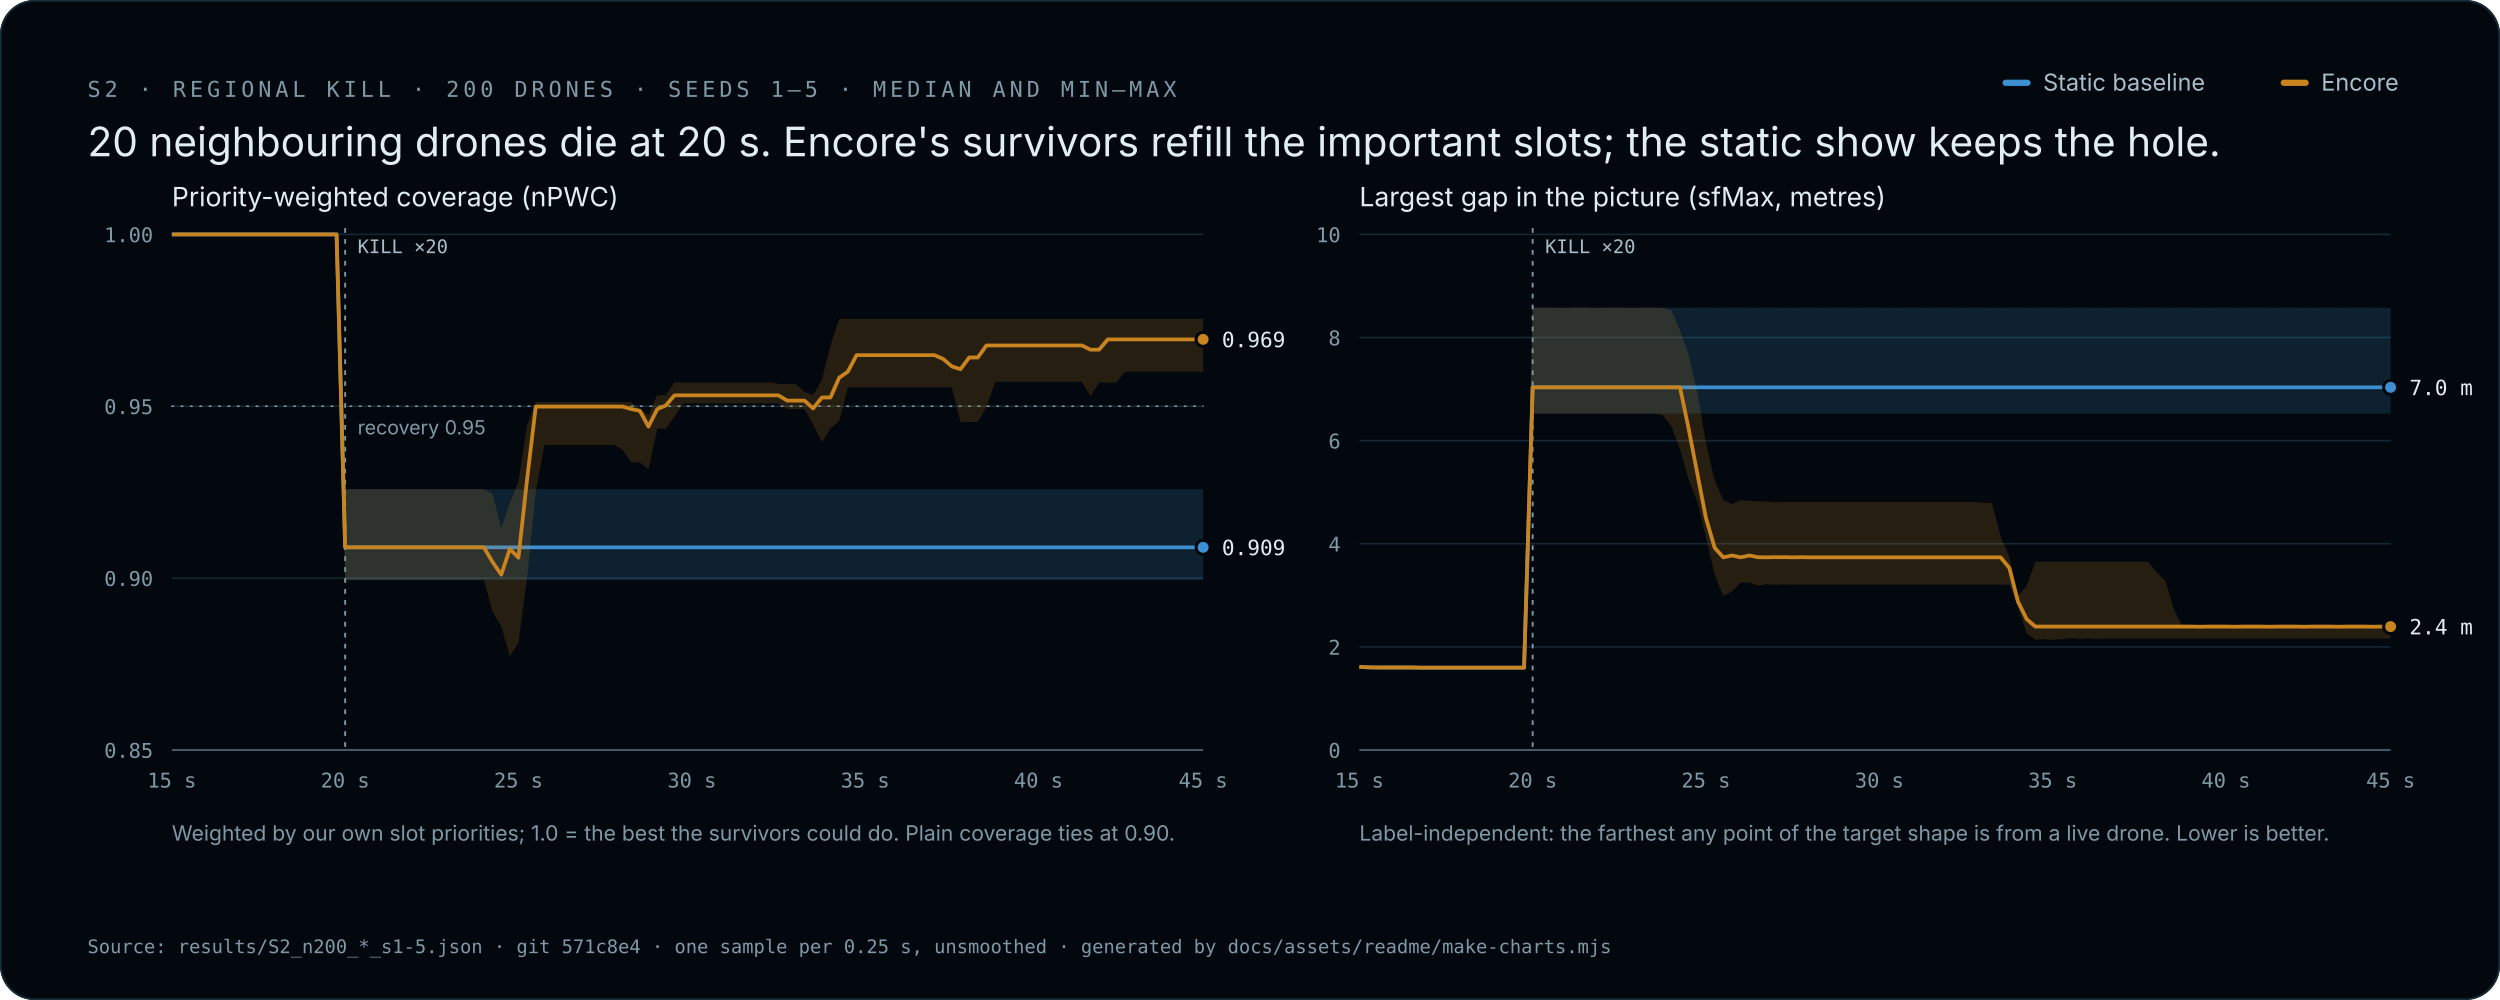
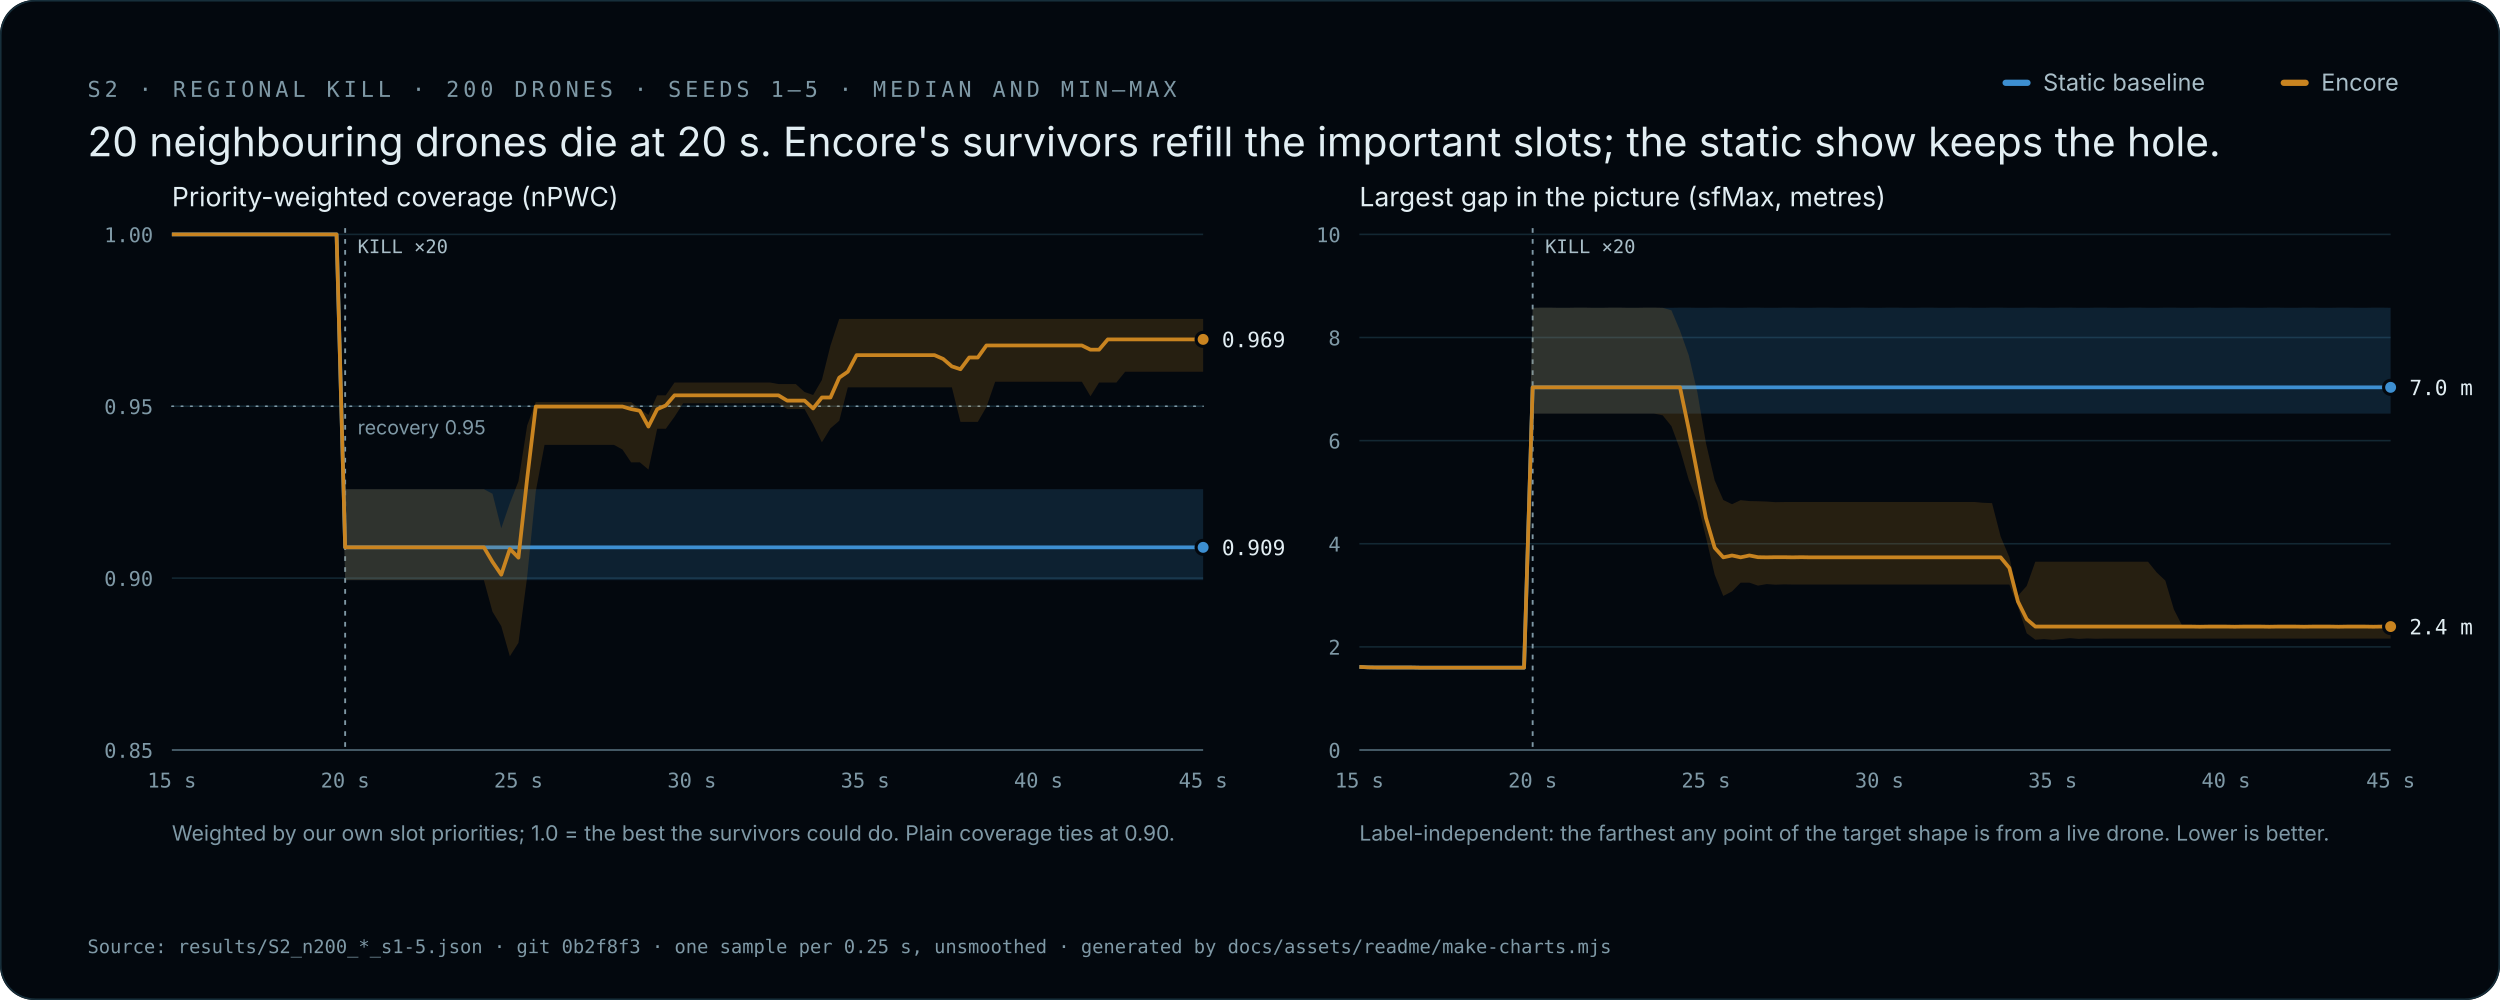
<svg xmlns="http://www.w3.org/2000/svg" viewBox="0 0 1600 640" width="1600" height="640" role="img" aria-labelledby="t d">
  <rect width="1600" height="640" rx="22" fill="#03080e" />
  <rect x="0.5" y="0.5" width="1599" height="639" rx="22" fill="none" stroke="#172f3b" />
  <text x="56" y="62" font-family="'JetBrains Mono', ui-monospace, SFMono-Regular, Menlo, Consolas, monospace" font-size="14" letter-spacing="2.5" fill="#7f99a6">S2 · REGIONAL KILL · 200 DRONES · SEEDS 1–5 · MEDIAN AND MIN–MAX</text>
  <text x="56" y="100" font-family="Inter, 'Segoe UI', Helvetica, Arial, sans-serif" font-size="26" fill="#e2eef3">20 neighbouring drones die at 20 s. Encore's survivors refill the important slots; the static show keeps the hole.</text>
  <rect x="1459.6" y="51" width="18" height="4" rx="2" fill="#c98420" />
  <text x="1485.6" y="58" font-family="Inter, 'Segoe UI', Helvetica, Arial, sans-serif" font-size="15" fill="#a9bec8">Encore</text>
  <rect x="1281.6" y="51" width="18" height="4" rx="2" fill="#3d8fd1" />
  <text x="1307.6" y="58" font-family="Inter, 'Segoe UI', Helvetica, Arial, sans-serif" font-size="15" fill="#a9bec8">Static baseline</text>
  <g transform="translate(110 150)">
    <text x="0" y="-18" font-family="Inter, 'Segoe UI', Helvetica, Arial, sans-serif" font-size="17" fill="#e2eef3">Priority-weighted coverage (nPWC)</text>
    <path d="M0 330H660" stroke="#132833" stroke-width="1" />
    <text x="-12" y="335" text-anchor="end" font-family="'JetBrains Mono', ui-monospace, SFMono-Regular, Menlo, Consolas, monospace" font-size="13" fill="#7f99a6">0.85</text>
    <path d="M0 220H660" stroke="#132833" stroke-width="1" />
    <text x="-12" y="225" text-anchor="end" font-family="'JetBrains Mono', ui-monospace, SFMono-Regular, Menlo, Consolas, monospace" font-size="13" fill="#7f99a6">0.90</text>
    <path d="M0 110H660" stroke="#132833" stroke-width="1" />
    <text x="-12" y="115" text-anchor="end" font-family="'JetBrains Mono', ui-monospace, SFMono-Regular, Menlo, Consolas, monospace" font-size="13" fill="#7f99a6">0.95</text>
    <path d="M0 0H660" stroke="#132833" stroke-width="1" />
    <text x="-12" y="5" text-anchor="end" font-family="'JetBrains Mono', ui-monospace, SFMono-Regular, Menlo, Consolas, monospace" font-size="13" fill="#7f99a6">1.00</text>
    <text x="0" y="354" text-anchor="middle" font-family="'JetBrains Mono', ui-monospace, SFMono-Regular, Menlo, Consolas, monospace" font-size="13" fill="#7f99a6">15 s</text>
    <text x="110.9" y="354" text-anchor="middle" font-family="'JetBrains Mono', ui-monospace, SFMono-Regular, Menlo, Consolas, monospace" font-size="13" fill="#7f99a6">20 s</text>
    <text x="221.8" y="354" text-anchor="middle" font-family="'JetBrains Mono', ui-monospace, SFMono-Regular, Menlo, Consolas, monospace" font-size="13" fill="#7f99a6">25 s</text>
    <text x="332.8" y="354" text-anchor="middle" font-family="'JetBrains Mono', ui-monospace, SFMono-Regular, Menlo, Consolas, monospace" font-size="13" fill="#7f99a6">30 s</text>
    <text x="443.7" y="354" text-anchor="middle" font-family="'JetBrains Mono', ui-monospace, SFMono-Regular, Menlo, Consolas, monospace" font-size="13" fill="#7f99a6">35 s</text>
    <text x="554.6" y="354" text-anchor="middle" font-family="'JetBrains Mono', ui-monospace, SFMono-Regular, Menlo, Consolas, monospace" font-size="13" fill="#7f99a6">40 s</text>
    <text x="660" y="354" text-anchor="middle" font-family="'JetBrains Mono', ui-monospace, SFMono-Regular, Menlo, Consolas, monospace" font-size="13" fill="#7f99a6">45 s</text>
    <path d="M110.9 -4V330" stroke="#7f99a6" stroke-width="1.2" stroke-dasharray="3 4" />
    <text x="118.9" y="12" font-family="'JetBrains Mono', ui-monospace, SFMono-Regular, Menlo, Consolas, monospace" font-size="12" fill="#a9bec8">KILL ×20</text>
    <path d="M0 110H660" stroke="#7f99a6" stroke-width="1" stroke-dasharray="1 5" stroke-linecap="round" />
    <text x="118.9" y="128" font-family="Inter, 'Segoe UI', Helvetica, Arial, sans-serif" font-size="12.5" fill="#7f99a6">recovery 0.95</text>
    <path d="M0 0L5.5 0L11.1 0L16.6 0L22.2 0L27.7 0L33.3 0L38.8 0L44.4 0L49.9 0L55.5 0L61 0L66.6 0L72.1 0L77.6 0L83.2 0L88.7 0L94.3 0L99.8 0L105.4 0L110.9 163.1L116.5 163.1L122 163.1L127.6 163.1L133.1 163.1L138.7 163.1L144.2 163.1L149.7 163.1L155.3 163.1L160.8 163.1L166.4 163.1L171.9 163.1L177.5 163.1L183 163.1L188.6 163.1L194.1 163.1L199.7 163.1L205.2 163.1L210.8 163.1L216.3 163.1L221.8 163.1L227.4 163.1L232.9 163.1L238.5 163.1L244 163.1L249.6 163.1L255.1 163.1L260.7 163.1L266.2 163.1L271.8 163.1L277.3 163.1L282.9 163.1L288.4 163.1L293.9 163.1L299.5 163.1L305 163.1L310.6 163.1L316.1 163.1L321.7 163.1L327.2 163.1L332.8 163.1L338.3 163.1L343.9 163.1L349.4 163.1L355 163.1L360.5 163.1L366.1 163.1L371.6 163.1L377.1 163.1L382.7 163.1L388.2 163.1L393.8 163.1L399.3 163.1L404.9 163.1L410.4 163.1L416 163.1L421.5 163.1L427.1 163.1L432.6 163.1L438.2 163.1L443.7 163.1L449.2 163.1L454.8 163.1L460.3 163.1L465.9 163.1L471.4 163.1L477 163.1L482.5 163.1L488.1 163.1L493.6 163.1L499.2 163.1L504.7 163.1L510.3 163.1L515.8 163.1L521.3 163.1L526.9 163.1L532.4 163.1L538 163.1L543.5 163.1L549.1 163.1L554.6 163.1L560.2 163.1L565.7 163.1L571.3 163.1L576.8 163.1L582.4 163.1L587.9 163.1L593.4 163.1L599 163.1L604.5 163.1L610.1 163.1L615.6 163.1L621.2 163.1L626.7 163.1L632.3 163.1L637.8 163.1L643.4 163.1L648.9 163.1L654.5 163.1L660 163.1L660 221.3L654.5 221.3L648.9 221.3L643.4 221.3L637.8 221.3L632.3 221.3L626.7 221.3L621.2 221.3L615.6 221.3L610.1 221.3L604.5 221.3L599 221.3L593.4 221.3L587.9 221.3L582.4 221.3L576.8 221.3L571.3 221.3L565.7 221.3L560.2 221.3L554.6 221.3L549.1 221.3L543.5 221.3L538 221.3L532.4 221.3L526.9 221.3L521.3 221.3L515.8 221.3L510.3 221.3L504.7 221.3L499.2 221.3L493.6 221.3L488.1 221.3L482.5 221.3L477 221.3L471.4 221.3L465.9 221.3L460.3 221.3L454.8 221.3L449.2 221.3L443.7 221.3L438.2 221.3L432.6 221.3L427.1 221.3L421.5 221.3L416 221.3L410.4 221.3L404.9 221.3L399.3 221.3L393.8 221.3L388.2 221.3L382.7 221.3L377.1 221.3L371.6 221.3L366.1 221.3L360.5 221.3L355 221.3L349.4 221.3L343.9 221.3L338.3 221.3L332.8 221.3L327.2 221.3L321.7 221.3L316.1 221.3L310.6 221.3L305 221.3L299.5 221.3L293.9 221.3L288.4 221.3L282.9 221.3L277.3 221.3L271.8 221.3L266.2 221.3L260.7 221.3L255.1 221.3L249.6 221.3L244 221.3L238.5 221.3L232.9 221.3L227.4 221.3L221.8 221.3L216.3 221.3L210.8 221.3L205.2 221.3L199.7 221.3L194.1 221.3L188.6 221.3L183 221.3L177.5 221.3L171.9 221.3L166.4 221.3L160.8 221.3L155.3 221.3L149.7 221.3L144.2 221.3L138.7 221.3L133.1 221.3L127.6 221.3L122 221.3L116.5 221.3L110.9 221.3L105.4 0L99.8 0L94.3 0L88.7 0L83.2 0L77.6 0L72.1 0L66.6 0L61 0L55.5 0L49.9 0L44.4 0L38.8 0L33.3 0L27.7 0L22.2 0L16.6 0L11.1 0L5.5 0L0 0Z" fill="#3d8fd1" opacity="0.18" />
    <path d="M0 0L5.5 0L11.1 0L16.6 0L22.2 0L27.7 0L33.3 0L38.8 0L44.4 0L49.9 0L55.5 0L61 0L66.6 0L72.1 0L77.6 0L83.2 0L88.7 0L94.3 0L99.8 0L105.4 0L110.9 200.3L116.5 200.3L122 200.3L127.6 200.3L133.1 200.3L138.7 200.3L144.2 200.3L149.7 200.3L155.3 200.3L160.8 200.3L166.4 200.3L171.9 200.3L177.5 200.3L183 200.3L188.6 200.3L194.1 200.3L199.7 200.3L205.2 200.3L210.8 200.3L216.3 200.3L221.8 200.3L227.4 200.3L232.9 200.3L238.5 200.3L244 200.3L249.6 200.3L255.1 200.3L260.7 200.3L266.2 200.3L271.8 200.3L277.3 200.3L282.9 200.3L288.4 200.3L293.9 200.3L299.5 200.3L305 200.3L310.6 200.3L316.1 200.3L321.7 200.3L327.2 200.3L332.8 200.3L338.3 200.3L343.9 200.3L349.4 200.3L355 200.3L360.5 200.3L366.1 200.3L371.6 200.3L377.1 200.3L382.7 200.3L388.2 200.3L393.8 200.3L399.3 200.3L404.9 200.3L410.4 200.3L416 200.3L421.5 200.3L427.1 200.3L432.6 200.3L438.2 200.3L443.7 200.3L449.2 200.3L454.8 200.3L460.3 200.3L465.9 200.3L471.4 200.3L477 200.3L482.5 200.3L488.1 200.3L493.6 200.3L499.2 200.3L504.7 200.3L510.3 200.3L515.8 200.3L521.3 200.3L526.9 200.3L532.4 200.3L538 200.3L543.5 200.3L549.1 200.3L554.6 200.3L560.2 200.3L565.7 200.3L571.3 200.3L576.8 200.3L582.4 200.3L587.9 200.3L593.4 200.3L599 200.3L604.5 200.3L610.1 200.3L615.6 200.3L621.2 200.3L626.7 200.3L632.3 200.3L637.8 200.3L643.4 200.3L648.9 200.3L654.5 200.3L660 200.3" fill="none" stroke="#3d8fd1" stroke-width="2.4" stroke-linejoin="round" />
    <circle cx="660" cy="200.3" r="4.5" fill="#3d8fd1" stroke="#03080e" stroke-width="2" />
    <text x="672" y="205.3" font-family="'JetBrains Mono', ui-monospace, SFMono-Regular, Menlo, Consolas, monospace" font-size="13.5" fill="#e2eef3">0.909</text>
    <path d="M0 0L5.5 0L11.1 0L16.6 0L22.2 0L27.7 0L33.3 0L38.8 0L44.4 0L49.9 0L55.5 0L61 0L66.6 0L72.1 0L77.6 0L83.2 0L88.7 0L94.3 0L99.8 0L105.4 0L110.9 163.1L116.5 163.1L122 163.1L127.6 163.1L133.1 163.1L138.7 163.1L144.2 163.1L149.7 163.1L155.3 163.1L160.8 163.1L166.4 163.1L171.9 163.1L177.5 163.1L183 163.1L188.6 163.1L194.1 163.1L199.7 163.1L205.2 166L210.8 188.1L216.3 172.1L221.8 158.1L227.4 122.3L232.9 107.3L238.5 107.3L244 107.3L249.6 107.3L255.1 107.3L260.7 107.3L266.2 107.3L271.8 107.3L277.3 107.3L282.9 107.3L288.4 107.3L293.9 107.3L299.5 111.8L305 115.6L310.6 103L316.1 103L321.7 94.8L327.2 94.8L332.8 94.8L338.3 94.8L343.9 94.8L349.4 94.8L355 94.8L360.5 94.8L366.1 94.8L371.6 94.8L377.1 94.8L382.7 94.8L388.2 95.8L393.8 95.8L399.3 95.8L404.9 100.9L410.4 102.8L416 93.2L421.5 71.2L427.1 54.1L432.6 54.1L438.2 54.1L443.7 54.1L449.2 54.1L454.8 54.1L460.3 54.1L465.9 54.1L471.4 54.1L477 54.1L482.5 54.1L488.1 54.1L493.6 54.1L499.2 54.1L504.7 54.1L510.3 54.1L515.8 54.1L521.3 54.1L526.9 54.1L532.4 54.1L538 54.1L543.5 54.1L549.1 54.1L554.6 54.1L560.2 54.1L565.7 54.1L571.3 54.1L576.8 54.1L582.4 54.1L587.9 54.1L593.4 54.1L599 54.1L604.5 54.1L610.1 54.1L615.6 54.1L621.2 54.1L626.7 54.1L632.3 54.1L637.8 54.1L643.4 54.1L648.9 54.1L654.5 54.1L660 54.1L660 87.9L654.5 87.9L648.9 87.9L643.4 87.9L637.8 87.9L632.3 87.9L626.7 87.9L621.2 87.9L615.6 87.9L610.1 87.9L604.5 94.8L599 94.8L593.4 94.8L587.9 103.6L582.4 94.3L576.8 94.3L571.3 94.3L565.7 94.3L560.2 94.3L554.6 94.3L549.1 94.3L543.5 94.3L538 94.3L532.4 94.3L526.9 94.3L521.3 110.5L515.8 120L510.3 120L504.7 120L499.2 97.9L493.6 97.9L488.1 97.9L482.5 97.9L477 97.9L471.4 97.9L465.9 97.9L460.3 97.9L454.8 97.9L449.2 97.9L443.7 97.9L438.2 97.9L432.6 97.9L427.1 119.3L421.5 124.1L416 133.1L410.4 121.6L404.9 111.8L399.3 111.8L393.8 111.8L388.2 108.1L382.7 108.1L377.1 108.1L371.6 108.1L366.1 108.1L360.5 108.1L355 108.1L349.4 108.1L343.9 108.1L338.3 108.1L332.8 108.1L327.2 108.1L321.7 116.7L316.1 124.4L310.6 124.4L305 150.5L299.5 145.9L293.9 145.9L288.4 137.7L282.9 134.7L277.3 134.7L271.8 134.7L266.2 134.7L260.7 134.7L255.1 134.7L249.6 134.7L244 134.7L238.5 134.7L232.9 164.4L227.4 219L221.8 261.4L216.3 270L210.8 250.7L205.2 241.5L199.7 221.3L194.1 221.3L188.6 221.3L183 221.3L177.5 221.3L171.9 221.3L166.4 221.3L160.8 221.3L155.3 221.3L149.7 221.3L144.2 221.3L138.7 221.3L133.1 221.3L127.6 221.3L122 221.3L116.5 221.3L110.9 221.3L105.4 0L99.8 0L94.3 0L88.7 0L83.2 0L77.6 0L72.1 0L66.6 0L61 0L55.5 0L49.9 0L44.4 0L38.8 0L33.3 0L27.7 0L22.2 0L16.6 0L11.1 0L5.5 0L0 0Z" fill="#c98420" opacity="0.18" />
    <path d="M0 0L5.5 0L11.1 0L16.6 0L22.2 0L27.7 0L33.3 0L38.8 0L44.4 0L49.9 0L55.5 0L61 0L66.6 0L72.1 0L77.6 0L83.2 0L88.7 0L94.3 0L99.8 0L105.4 0L110.9 200.3L116.5 200.3L122 200.3L127.6 200.3L133.1 200.3L138.7 200.3L144.2 200.3L149.7 200.3L155.3 200.3L160.8 200.3L166.4 200.3L171.9 200.3L177.5 200.3L183 200.3L188.6 200.3L194.1 200.3L199.7 200.3L205.2 209.6L210.8 217.8L216.3 201.3L221.8 206.9L227.4 156.2L232.9 110.2L238.5 110.2L244 110.2L249.6 110.2L255.1 110.2L260.7 110.2L266.2 110.2L271.8 110.2L277.3 110.2L282.9 110.2L288.4 110.2L293.9 111.8L299.5 112.9L305 123L310.6 111.9L316.1 109.5L321.7 103L327.2 103L332.8 103L338.3 103L343.9 103L349.4 103L355 103L360.5 103L366.1 103L371.6 103L377.1 103L382.7 103L388.2 103L393.8 106.4L399.3 106.4L404.9 106.4L410.4 111.4L416 104.4L421.5 104.4L427.1 91.7L432.6 87.9L438.2 77.3L443.7 77.3L449.2 77.3L454.8 77.3L460.3 77.3L465.9 77.3L471.4 77.3L477 77.3L482.5 77.3L488.1 77.3L493.6 79.7L499.2 84.5L504.7 86.3L510.3 78.8L515.8 78.8L521.3 71.1L526.9 71.1L532.4 71.1L538 71.1L543.5 71.1L549.1 71.1L554.6 71.1L560.2 71.1L565.7 71.1L571.3 71.1L576.8 71.1L582.4 71.1L587.9 73.8L593.4 73.8L599 67.2L604.5 67.2L610.1 67.2L615.6 67.2L621.2 67.2L626.7 67.2L632.3 67.2L637.8 67.2L643.4 67.2L648.9 67.2L654.5 67.2L660 67.2" fill="none" stroke="#c98420" stroke-width="2.4" stroke-linejoin="round" />
    <circle cx="660" cy="67.2" r="4.5" fill="#c98420" stroke="#03080e" stroke-width="2" />
    <text x="672" y="72.2" font-family="'JetBrains Mono', ui-monospace, SFMono-Regular, Menlo, Consolas, monospace" font-size="13.5" fill="#e2eef3">0.969</text>
    <path d="M0 330H660" stroke="#7f99a6" stroke-width="1" opacity="0.6" />
    <text x="0" y="388" font-family="Inter, 'Segoe UI', Helvetica, Arial, sans-serif" font-size="13.5" fill="#7f99a6">Weighted by our own slot priorities; 1.0 = the best the survivors could do. Plain coverage ties at 0.90.</text>
  </g>
  <g transform="translate(870 150)">
    <text x="0" y="-18" font-family="Inter, 'Segoe UI', Helvetica, Arial, sans-serif" font-size="17" fill="#e2eef3">Largest gap in the picture (sfMax, metres)</text>
    <path d="M0 330H660" stroke="#132833" stroke-width="1" />
    <text x="-12" y="335" text-anchor="end" font-family="'JetBrains Mono', ui-monospace, SFMono-Regular, Menlo, Consolas, monospace" font-size="13" fill="#7f99a6">0</text>
    <path d="M0 264H660" stroke="#132833" stroke-width="1" />
    <text x="-12" y="269" text-anchor="end" font-family="'JetBrains Mono', ui-monospace, SFMono-Regular, Menlo, Consolas, monospace" font-size="13" fill="#7f99a6">2</text>
    <path d="M0 198H660" stroke="#132833" stroke-width="1" />
    <text x="-12" y="203" text-anchor="end" font-family="'JetBrains Mono', ui-monospace, SFMono-Regular, Menlo, Consolas, monospace" font-size="13" fill="#7f99a6">4</text>
    <path d="M0 132H660" stroke="#132833" stroke-width="1" />
    <text x="-12" y="137" text-anchor="end" font-family="'JetBrains Mono', ui-monospace, SFMono-Regular, Menlo, Consolas, monospace" font-size="13" fill="#7f99a6">6</text>
    <path d="M0 66H660" stroke="#132833" stroke-width="1" />
    <text x="-12" y="71" text-anchor="end" font-family="'JetBrains Mono', ui-monospace, SFMono-Regular, Menlo, Consolas, monospace" font-size="13" fill="#7f99a6">8</text>
    <path d="M0 0H660" stroke="#132833" stroke-width="1" />
    <text x="-12" y="5" text-anchor="end" font-family="'JetBrains Mono', ui-monospace, SFMono-Regular, Menlo, Consolas, monospace" font-size="13" fill="#7f99a6">10</text>
    <text x="0" y="354" text-anchor="middle" font-family="'JetBrains Mono', ui-monospace, SFMono-Regular, Menlo, Consolas, monospace" font-size="13" fill="#7f99a6">15 s</text>
    <text x="110.9" y="354" text-anchor="middle" font-family="'JetBrains Mono', ui-monospace, SFMono-Regular, Menlo, Consolas, monospace" font-size="13" fill="#7f99a6">20 s</text>
    <text x="221.8" y="354" text-anchor="middle" font-family="'JetBrains Mono', ui-monospace, SFMono-Regular, Menlo, Consolas, monospace" font-size="13" fill="#7f99a6">25 s</text>
    <text x="332.8" y="354" text-anchor="middle" font-family="'JetBrains Mono', ui-monospace, SFMono-Regular, Menlo, Consolas, monospace" font-size="13" fill="#7f99a6">30 s</text>
    <text x="443.7" y="354" text-anchor="middle" font-family="'JetBrains Mono', ui-monospace, SFMono-Regular, Menlo, Consolas, monospace" font-size="13" fill="#7f99a6">35 s</text>
    <text x="554.6" y="354" text-anchor="middle" font-family="'JetBrains Mono', ui-monospace, SFMono-Regular, Menlo, Consolas, monospace" font-size="13" fill="#7f99a6">40 s</text>
    <text x="660" y="354" text-anchor="middle" font-family="'JetBrains Mono', ui-monospace, SFMono-Regular, Menlo, Consolas, monospace" font-size="13" fill="#7f99a6">45 s</text>
    <path d="M110.9 -4V330" stroke="#7f99a6" stroke-width="1.2" stroke-dasharray="3 4" />
    <text x="118.9" y="12" font-family="'JetBrains Mono', ui-monospace, SFMono-Regular, Menlo, Consolas, monospace" font-size="12" fill="#a9bec8">KILL ×20</text>
    <path d="M0 276.8L5.5 277.1L11.1 277.2L16.6 277.2L22.2 277.2L27.7 277.2L33.3 277.2L38.8 277.3L44.4 277.3L49.9 277.3L55.5 277.3L61 277.3L66.6 277.3L72.1 277.3L77.6 277.3L83.2 277.3L88.7 277.3L94.3 277.3L99.8 277.3L105.4 277.3L110.9 47L116.5 46.9L122 46.9L127.6 47L133.1 47L138.7 46.9L144.2 46.9L149.7 47L155.3 47L160.8 46.9L166.4 46.9L171.9 47L177.5 47L183 46.9L188.6 46.9L194.1 47L199.7 47L205.2 46.9L210.8 46.9L216.3 47L221.8 47L227.4 46.9L232.9 46.9L238.5 47L244 47L249.6 46.9L255.1 46.9L260.7 47L266.2 47L271.8 46.9L277.3 46.9L282.9 47L288.4 47L293.9 46.9L299.5 46.9L305 47L310.6 47L316.1 46.9L321.7 46.9L327.2 47L332.8 47L338.3 46.9L343.9 46.9L349.4 47L355 47L360.5 46.9L366.1 46.9L371.6 47L377.1 47L382.7 46.9L388.2 46.9L393.8 47L399.3 47L404.9 46.9L410.4 46.9L416 47L421.5 47L427.1 46.9L432.6 46.9L438.2 47L443.7 47L449.2 46.9L454.8 46.9L460.3 47L465.9 47L471.4 46.9L477 46.9L482.5 47L488.1 47L493.6 46.9L499.2 46.9L504.7 47L510.3 47L515.8 46.9L521.3 46.9L526.9 47L532.4 47L538 46.9L543.5 46.9L549.1 47L554.6 47L560.2 46.9L565.7 46.9L571.3 47L576.8 47L582.4 46.9L587.9 46.9L593.4 47L599 47L604.5 46.9L610.1 46.9L615.6 47L621.2 47L626.7 46.9L632.3 46.9L637.8 47L643.4 47L648.9 46.9L654.5 46.9L660 47L660 114.7L654.5 114.7L648.9 114.7L643.4 114.7L637.8 114.7L632.3 114.7L626.7 114.7L621.2 114.7L615.6 114.7L610.1 114.7L604.5 114.7L599 114.7L593.4 114.7L587.9 114.7L582.4 114.7L576.8 114.7L571.3 114.7L565.7 114.7L560.2 114.7L554.6 114.7L549.1 114.7L543.5 114.7L538 114.7L532.4 114.7L526.9 114.7L521.3 114.7L515.8 114.7L510.3 114.7L504.7 114.7L499.2 114.7L493.6 114.7L488.1 114.7L482.5 114.7L477 114.7L471.4 114.7L465.9 114.7L460.3 114.7L454.8 114.7L449.2 114.7L443.7 114.7L438.2 114.7L432.6 114.7L427.1 114.7L421.5 114.7L416 114.7L410.4 114.7L404.9 114.7L399.3 114.7L393.8 114.7L388.2 114.7L382.7 114.7L377.1 114.7L371.6 114.7L366.1 114.7L360.5 114.7L355 114.7L349.4 114.7L343.9 114.7L338.3 114.7L332.8 114.7L327.2 114.7L321.7 114.7L316.1 114.7L310.6 114.7L305 114.7L299.5 114.7L293.9 114.7L288.4 114.7L282.9 114.7L277.3 114.7L271.8 114.7L266.2 114.7L260.7 114.7L255.1 114.7L249.6 114.7L244 114.7L238.5 114.7L232.9 114.7L227.4 114.7L221.8 114.7L216.3 114.7L210.8 114.7L205.2 114.7L199.7 114.7L194.1 114.7L188.6 114.7L183 114.7L177.5 114.7L171.9 114.7L166.4 114.7L160.8 114.7L155.3 114.7L149.7 114.7L144.2 114.7L138.7 114.7L133.1 114.7L127.6 114.7L122 114.7L116.5 114.7L110.9 114.7L105.4 277.3L99.8 277.3L94.3 277.3L88.7 277.3L83.2 277.3L77.6 277.3L72.1 277.3L66.6 277.3L61 277.3L55.5 277.3L49.9 277.3L44.4 277.3L38.8 277.3L33.3 277.2L27.7 277.2L22.2 277.2L16.6 277.2L11.1 277.2L5.5 277.1L0 276.8Z" fill="#3d8fd1" opacity="0.18" />
    <path d="M0 276.8L5.5 277.1L11.1 277.2L16.6 277.2L22.2 277.2L27.7 277.2L33.3 277.2L38.8 277.3L44.4 277.3L49.9 277.3L55.5 277.3L61 277.3L66.6 277.3L72.1 277.3L77.6 277.3L83.2 277.3L88.7 277.3L94.3 277.3L99.8 277.3L105.4 277.3L110.9 97.9L116.5 97.9L122 97.9L127.6 97.9L133.1 97.9L138.7 97.9L144.2 97.9L149.7 97.9L155.3 97.9L160.8 97.9L166.4 97.9L171.9 97.9L177.5 97.9L183 97.9L188.6 97.9L194.1 97.9L199.7 97.9L205.2 97.9L210.8 97.9L216.3 97.9L221.8 97.9L227.4 97.9L232.9 97.9L238.5 97.9L244 97.9L249.6 97.9L255.1 97.9L260.7 97.9L266.2 97.9L271.8 97.9L277.3 97.9L282.9 97.9L288.4 97.9L293.9 97.9L299.5 97.9L305 97.9L310.6 97.9L316.1 97.9L321.7 97.9L327.2 97.9L332.8 97.9L338.3 97.9L343.9 97.9L349.4 97.9L355 97.9L360.5 97.9L366.1 97.9L371.6 97.9L377.1 97.9L382.7 97.9L388.2 97.9L393.8 97.9L399.3 97.9L404.9 97.9L410.4 97.9L416 97.9L421.5 97.9L427.1 97.9L432.6 97.9L438.2 97.9L443.7 97.9L449.2 97.9L454.8 97.9L460.3 97.9L465.9 97.9L471.4 97.9L477 97.9L482.5 97.9L488.1 97.9L493.6 97.9L499.2 97.9L504.7 97.9L510.3 97.9L515.8 97.9L521.3 97.9L526.9 97.9L532.4 97.9L538 97.9L543.5 97.9L549.1 97.9L554.6 97.9L560.2 97.9L565.7 97.9L571.3 97.9L576.8 97.9L582.4 97.9L587.9 97.9L593.4 97.9L599 97.9L604.5 97.9L610.1 97.9L615.6 97.9L621.2 97.9L626.7 97.9L632.3 97.9L637.8 97.9L643.4 97.9L648.9 97.9L654.5 97.9L660 97.9" fill="none" stroke="#3d8fd1" stroke-width="2.4" stroke-linejoin="round" />
    <circle cx="660" cy="97.9" r="4.5" fill="#3d8fd1" stroke="#03080e" stroke-width="2" />
    <text x="672" y="102.9" font-family="'JetBrains Mono', ui-monospace, SFMono-Regular, Menlo, Consolas, monospace" font-size="13.5" fill="#e2eef3">7.0 m</text>
    <path d="M0 276.8L5.5 277.1L11.1 277.2L16.6 277.2L22.2 277.2L27.7 277.2L33.3 277.2L38.8 277.3L44.4 277.3L49.9 277.3L55.5 277.3L61 277.3L66.6 277.3L72.1 277.3L77.6 277.3L83.2 277.3L88.7 277.3L94.3 277.3L99.8 277.3L105.4 277.3L110.9 47L116.5 46.9L122 46.9L127.6 47L133.1 47L138.7 46.9L144.2 46.9L149.7 47L155.3 47L160.8 46.9L166.4 46.9L171.9 47L177.5 47L183 46.9L188.6 46.9L194.1 47L199.7 48.6L205.2 61.6L210.8 77.4L216.3 101L221.8 133.6L227.4 157.5L232.9 170L238.5 172.7L244 170.1L249.6 170.7L255.1 170.8L260.7 171L266.2 171.4L271.8 171.3L277.3 171.3L282.9 171.3L288.4 171.3L293.9 171.3L299.5 171.3L305 171.3L310.6 171.3L316.1 171.3L321.7 171.3L327.2 171.3L332.8 171.3L338.3 171.3L343.9 171.3L349.4 171.3L355 171.3L360.5 171.3L366.1 171.3L371.6 171.3L377.1 171.3L382.7 171.3L388.2 171.3L393.8 171.3L399.3 171.8L404.9 172L410.4 193.4L416 206.7L421.5 231.3L427.1 225L432.6 209.5L438.2 209.5L443.7 209.5L449.2 209.5L454.8 209.5L460.3 209.5L465.9 209.5L471.4 209.5L477 209.5L482.5 209.5L488.1 209.5L493.6 209.5L499.2 209.5L504.7 209.5L510.3 216.4L515.8 221.6L521.3 240.1L526.9 251L532.4 251L538 251L543.5 251L549.1 251L554.6 251L560.2 251L565.7 251L571.3 251L576.8 251L582.4 251L587.9 251L593.4 251L599 251L604.5 251L610.1 251L615.6 251L621.2 251L626.7 251L632.3 251L637.8 251L643.4 251L648.9 251L654.5 251L660 251L660 258.7L654.5 258.7L648.9 258.7L643.4 258.7L637.8 258.7L632.3 258.7L626.7 258.7L621.2 258.7L615.6 258.7L610.1 258.7L604.5 258.7L599 258.7L593.4 258.7L587.9 258.7L582.4 258.7L576.8 258.7L571.3 258.7L565.7 258.7L560.2 258.7L554.6 258.7L549.1 258.7L543.5 258.7L538 258.7L532.4 258.7L526.9 258.7L521.3 258.7L515.8 258.7L510.3 258.7L504.7 258.7L499.2 258.7L493.6 258.7L488.1 258.7L482.5 258.7L477 258.7L471.4 258.8L465.9 258.6L460.3 258.9L454.8 258.4L449.2 259L443.7 259.5L438.2 259L432.6 259.4L427.1 255.3L421.5 238.3L416 224.1L410.4 224.1L404.9 224.1L399.3 224.1L393.8 224.1L388.2 224.1L382.7 224.1L377.1 224.1L371.6 224.1L366.1 224.1L360.5 224.1L355 224.1L349.4 224.1L343.9 224.1L338.3 224.1L332.8 224.1L327.2 224.1L321.7 224.1L316.1 224.1L310.6 224.1L305 224.1L299.5 224.1L293.9 224.1L288.4 224.1L282.9 224.1L277.3 224.1L271.8 224L266.2 224.2L260.7 223.8L255.1 224.8L249.6 222.9L244 222.9L238.5 228.5L232.9 231.4L227.4 217.8L221.8 193.7L216.3 171L210.8 157L205.2 137.5L199.7 122.7L194.1 115.8L188.6 114.7L183 114.7L177.5 114.7L171.9 114.7L166.4 114.7L160.8 114.7L155.3 114.7L149.7 114.7L144.2 114.7L138.7 114.7L133.1 114.7L127.6 114.7L122 114.7L116.5 114.7L110.9 114.7L105.4 277.3L99.8 277.3L94.3 277.3L88.7 277.3L83.2 277.3L77.6 277.3L72.1 277.3L66.6 277.3L61 277.3L55.5 277.3L49.9 277.3L44.4 277.3L38.8 277.3L33.3 277.2L27.7 277.2L22.2 277.2L16.6 277.2L11.1 277.2L5.5 277.1L0 276.8Z" fill="#c98420" opacity="0.18" />
    <path d="M0 276.8L5.5 277.1L11.1 277.2L16.6 277.2L22.2 277.2L27.7 277.2L33.3 277.2L38.8 277.3L44.4 277.3L49.9 277.3L55.5 277.3L61 277.3L66.6 277.3L72.1 277.3L77.6 277.3L83.2 277.3L88.7 277.3L94.3 277.3L99.8 277.3L105.4 277.3L110.9 97.9L116.5 97.9L122 97.9L127.6 97.9L133.1 97.9L138.7 97.9L144.2 97.9L149.7 97.9L155.3 97.9L160.8 97.9L166.4 97.9L171.9 97.9L177.5 97.9L183 97.9L188.6 97.9L194.1 97.9L199.7 97.9L205.2 97.9L210.8 124.7L216.3 153.2L221.8 181.5L227.4 200.6L232.9 206.7L238.5 205.5L244 206.7L249.6 205.5L255.1 206.6L260.7 206.7L266.2 206.6L271.8 206.6L277.3 206.7L282.9 206.6L288.4 206.7L293.9 206.7L299.5 206.7L305 206.7L310.6 206.7L316.1 206.7L321.7 206.7L327.2 206.7L332.8 206.7L338.3 206.7L343.9 206.7L349.4 206.7L355 206.7L360.5 206.7L366.1 206.7L371.6 206.7L377.1 206.7L382.7 206.7L388.2 206.7L393.8 206.7L399.3 206.7L404.9 206.7L410.4 206.7L416 213.5L421.5 235L427.1 246.3L432.6 251L438.2 251L443.7 251L449.2 251L454.8 251L460.3 251L465.9 251L471.4 251L477 251L482.5 251L488.1 251L493.6 251L499.2 251L504.7 251L510.3 251L515.8 251L521.3 251L526.9 251L532.4 251L538 251.1L543.5 251L549.1 251L554.6 251L560.2 251.1L565.7 251L571.3 251L576.8 251L582.4 251.1L587.9 251L593.4 251L599 251L604.5 251.1L610.1 251L615.6 251L621.2 251L626.7 251.1L632.3 251L637.8 251L643.4 251L648.9 251.1L654.5 251L660 251" fill="none" stroke="#c98420" stroke-width="2.4" stroke-linejoin="round" />
    <circle cx="660" cy="251" r="4.5" fill="#c98420" stroke="#03080e" stroke-width="2" />
    <text x="672" y="256" font-family="'JetBrains Mono', ui-monospace, SFMono-Regular, Menlo, Consolas, monospace" font-size="13.5" fill="#e2eef3">2.4 m</text>
    <path d="M0 330H660" stroke="#7f99a6" stroke-width="1" opacity="0.6" />
    <text x="0" y="388" font-family="Inter, 'Segoe UI', Helvetica, Arial, sans-serif" font-size="13.5" fill="#7f99a6">Label-independent: the farthest any point of the target shape is from a live drone. Lower is better.</text>
  </g>
-   <text x="56" y="610" font-family="'JetBrains Mono', ui-monospace, SFMono-Regular, Menlo, Consolas, monospace" font-size="12" fill="#7f99a6">Source: results/S2_n200_*_s1-5.json · git 571c8e4 · one sample per 0.25 s, unsmoothed · generated by docs/assets/readme/make-charts.mjs</text>
+   <text x="56" y="610" font-family="'JetBrains Mono', ui-monospace, SFMono-Regular, Menlo, Consolas, monospace" font-size="12" fill="#7f99a6">Source: results/S2_n200_*_s1-5.json · git 0b2f8f3 · one sample per 0.25 s, unsmoothed · generated by docs/assets/readme/make-charts.mjs</text>
</svg>
